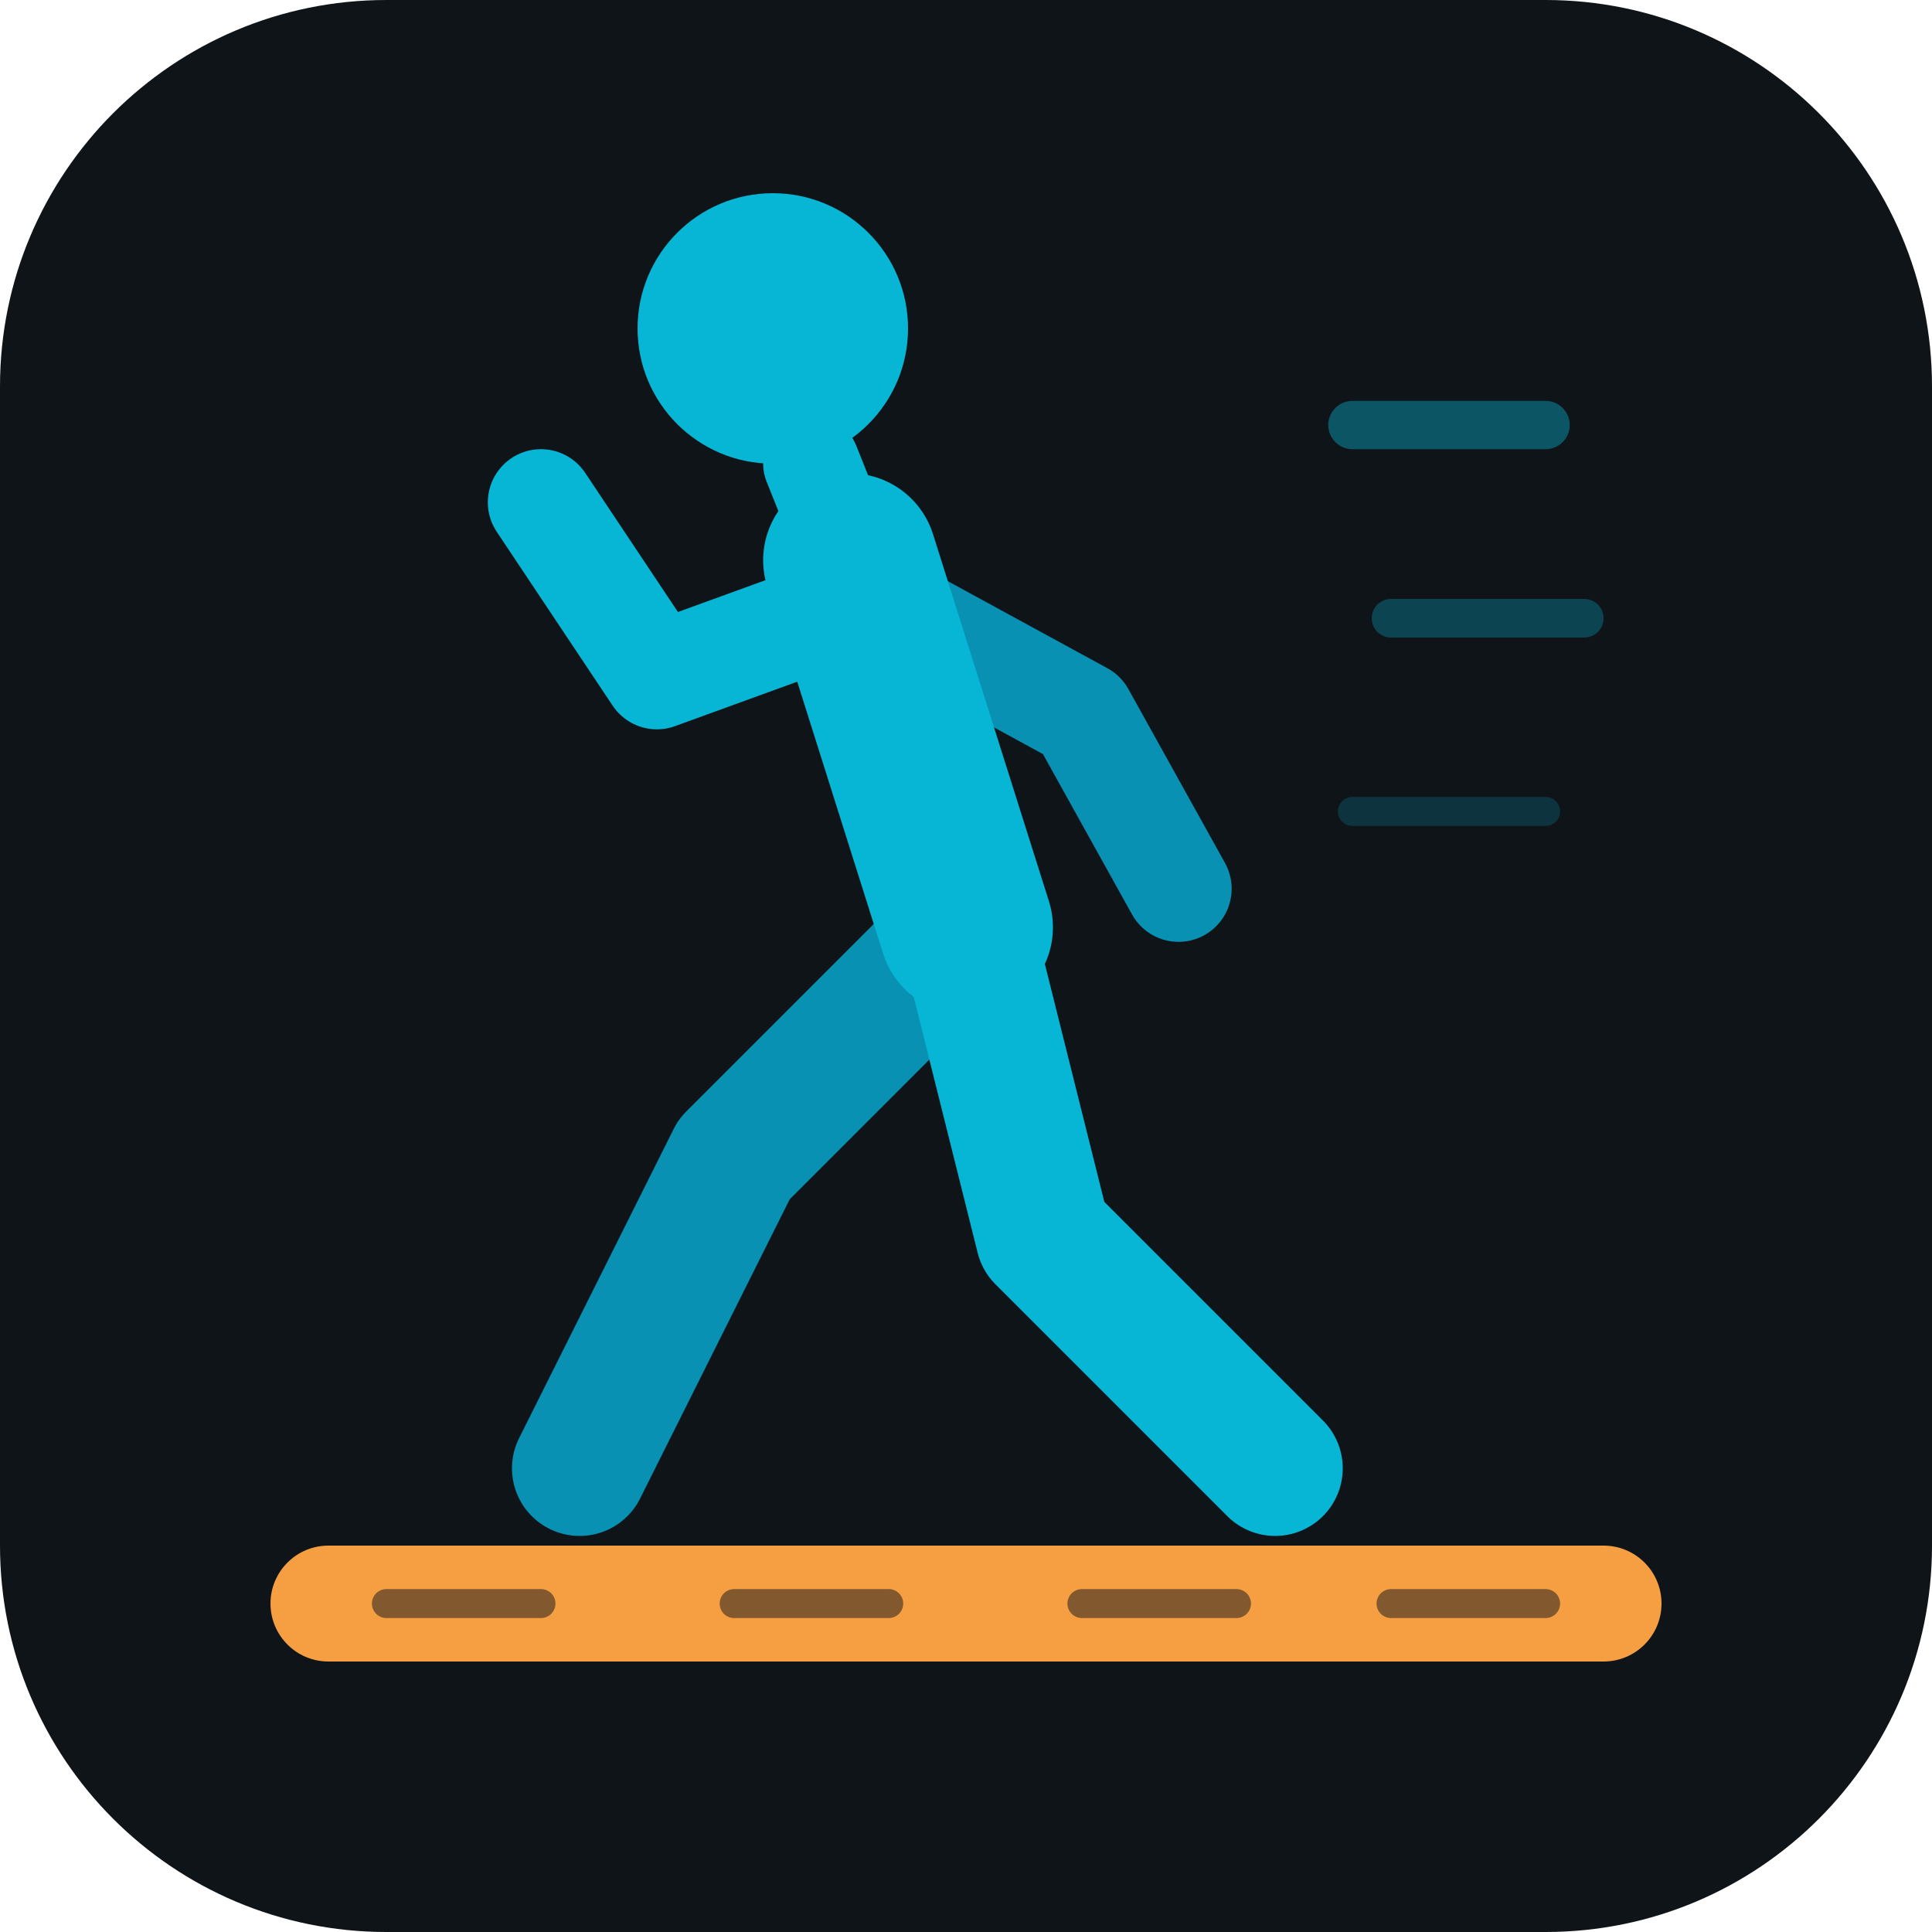
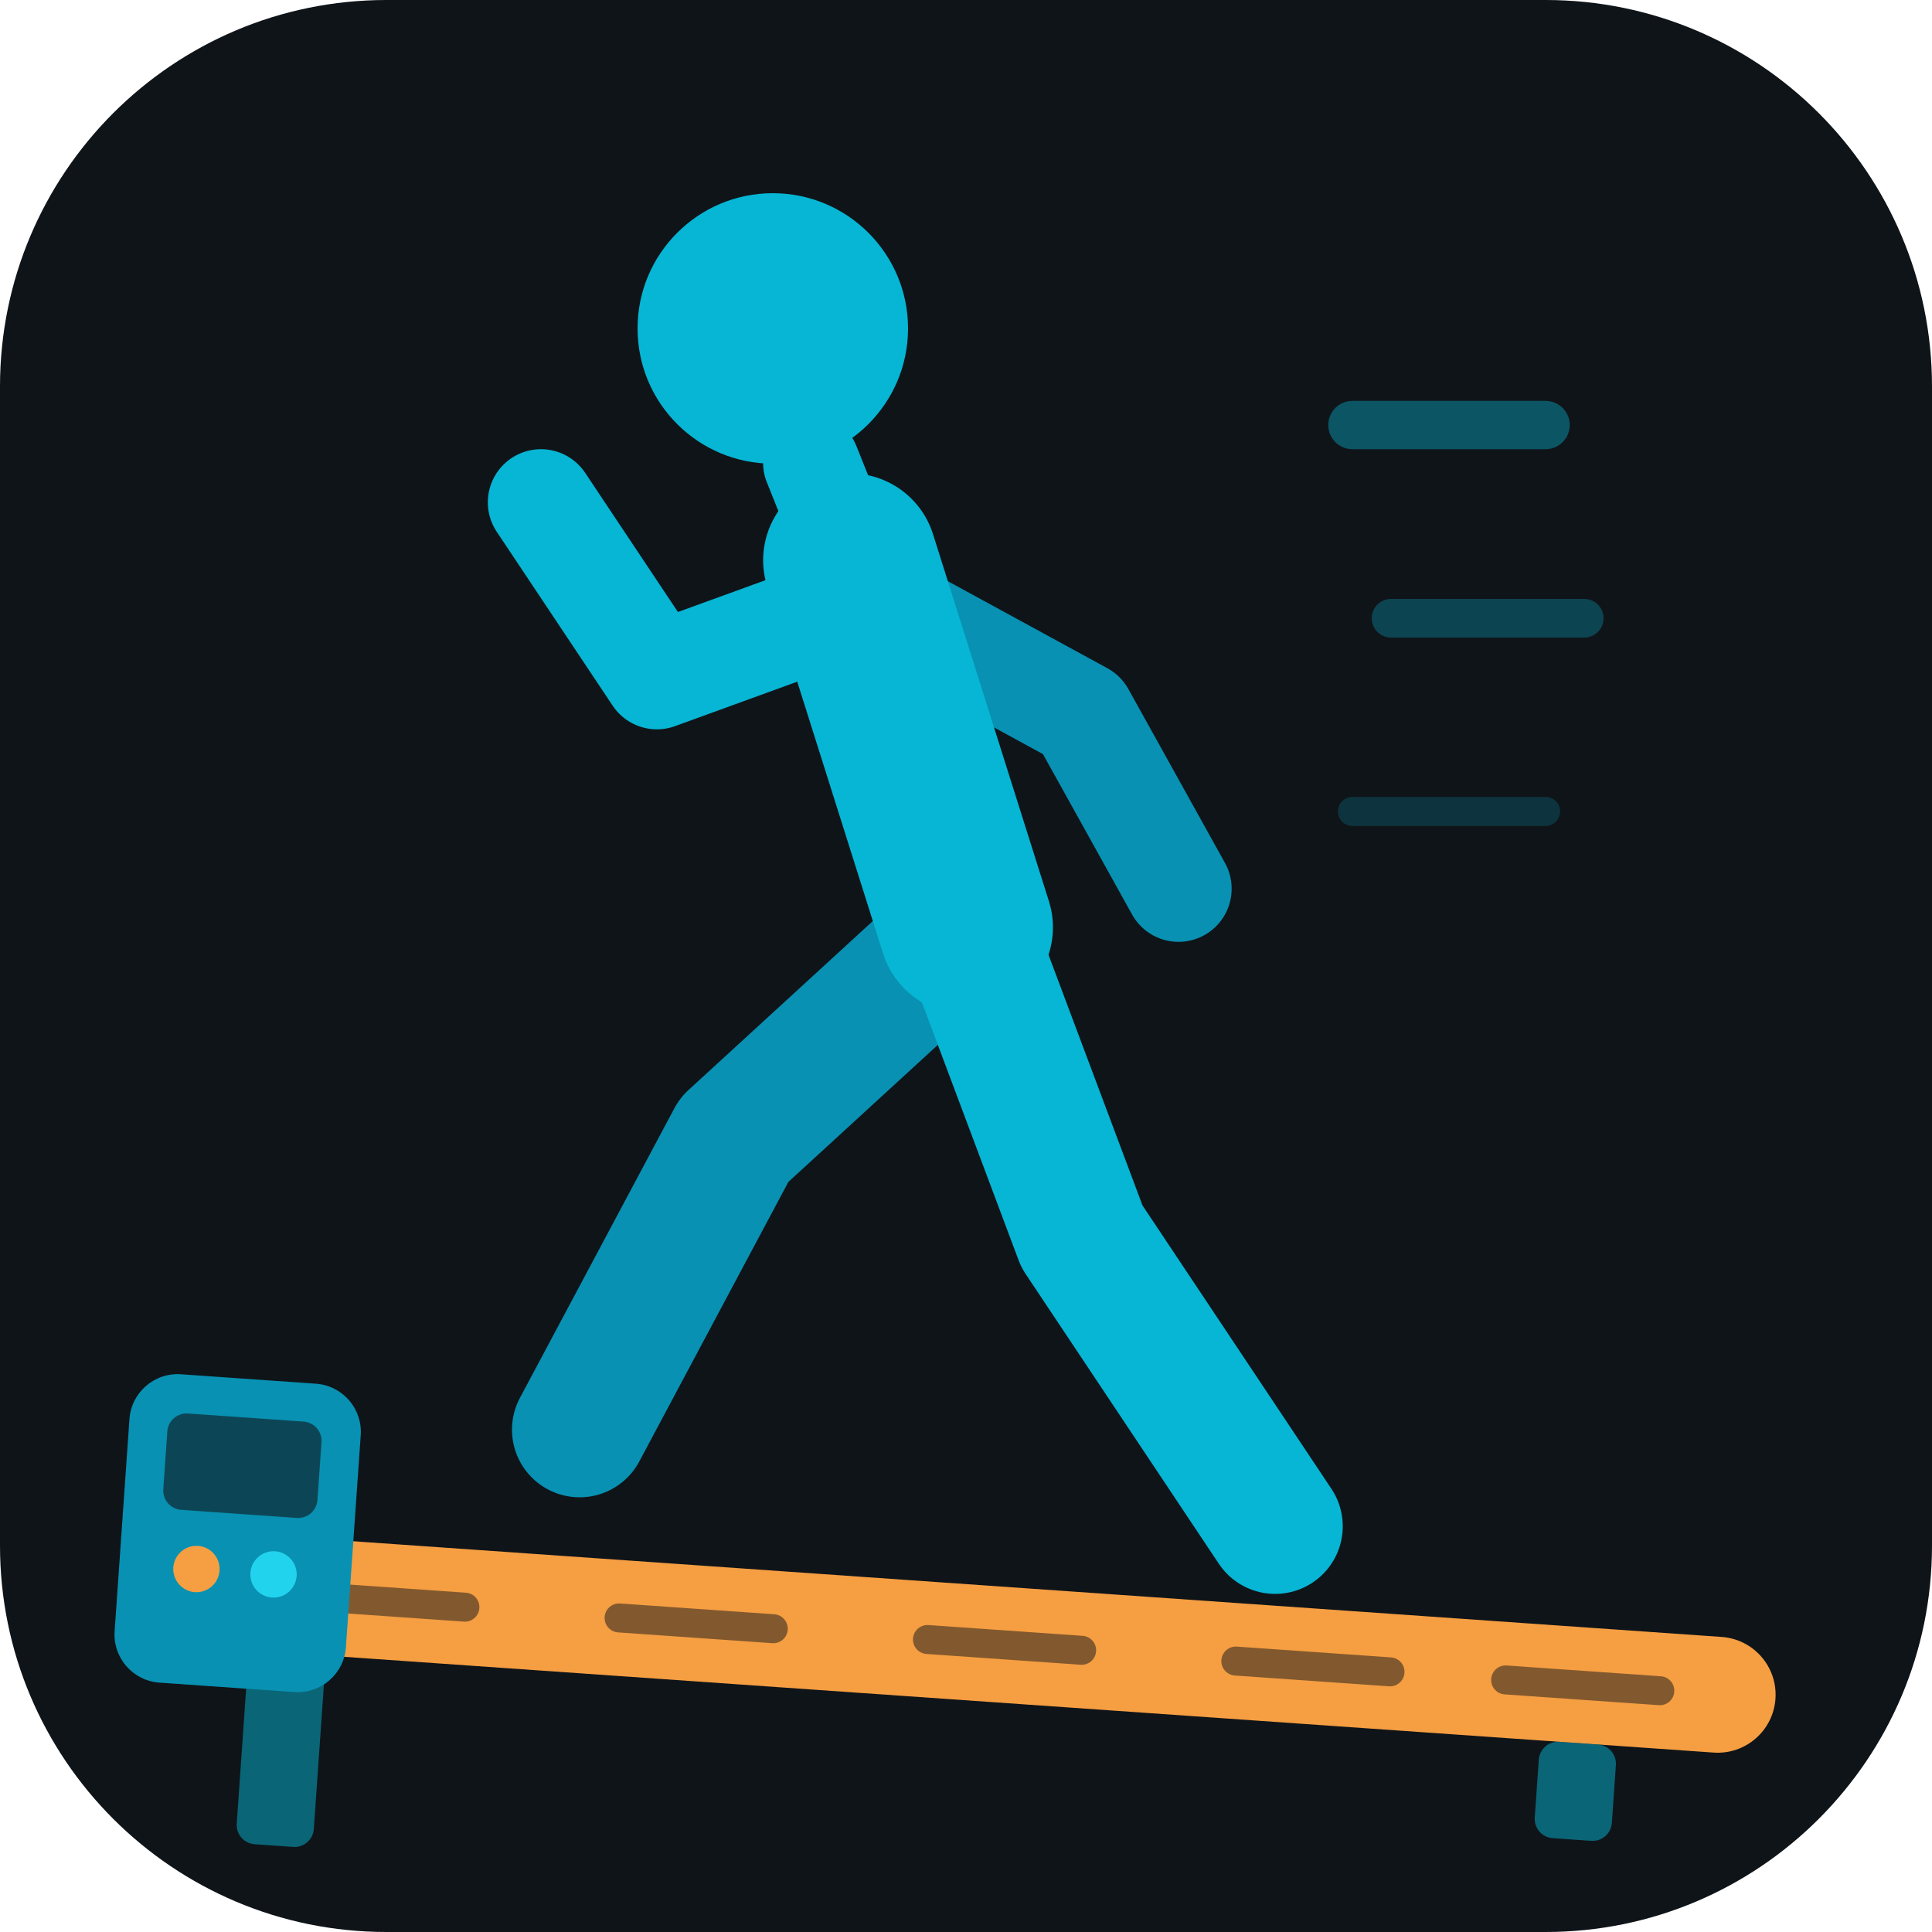
<svg xmlns="http://www.w3.org/2000/svg" viewBox="0 0 100 100">
  <rect width="100" height="100" rx="20" fill="#0f1419" />
  <g fill="none" stroke="#06b6d4" stroke-linecap="round" stroke-linejoin="round">
    <circle cx="40" cy="17" r="7" fill="#06b6d4" stroke="none" />
-     <polyline points="50,48 38,60 30,76" stroke-width="7" stroke="#0891b2" />
+     <polyline points="50,48 38,59 30,74" stroke-width="7" stroke="#0891b2" />
    <polyline points="45,31 56,37 61,46" stroke-width="5.5" stroke="#0891b2" />
    <line x1="42" y1="24" x2="44" y2="29" stroke-width="5" />
    <line x1="44" y1="29" x2="50" y2="48" stroke-width="9" />
    <polyline points="45,31 34,35 28,26" stroke-width="5.5" />
-     <polyline points="50,48 54,64 66,76" stroke-width="7" />
+     <polyline points="50,48 56,64 66,79" stroke-width="7" />
  </g>
  <line x1="70" y1="22" x2="80" y2="22" stroke="#06b6d4" stroke-width="2.5" stroke-linecap="round" opacity="0.4" />
  <line x1="72" y1="32" x2="82" y2="32" stroke="#06b6d4" stroke-width="2" stroke-linecap="round" opacity="0.3" />
  <line x1="70" y1="42" x2="80" y2="42" stroke="#06b6d4" stroke-width="1.5" stroke-linecap="round" opacity="0.2" />
-   <rect x="14" y="80" width="72" height="6" rx="3" fill="#f59e42" />
-   <line x1="20" y1="83" x2="28" y2="83" stroke="#0f1419" stroke-width="1.5" stroke-linecap="round" opacity="0.5" />
-   <line x1="38" y1="83" x2="46" y2="83" stroke="#0f1419" stroke-width="1.5" stroke-linecap="round" opacity="0.5" />
-   <line x1="56" y1="83" x2="64" y2="83" stroke="#0f1419" stroke-width="1.5" stroke-linecap="round" opacity="0.5" />
-   <line x1="72" y1="83" x2="80" y2="83" stroke="#0f1419" stroke-width="1.5" stroke-linecap="round" opacity="0.5" />
+   <g transform="rotate(4, 50, 85)">
+     <rect x="8" y="82" width="84" height="6" rx="3" fill="#f59e42" />
+     <line x1="16" y1="85" x2="24" y2="85" stroke="#0f1419" stroke-width="1.5" stroke-linecap="round" opacity="0.5" />
+     <line x1="32" y1="85" x2="40" y2="85" stroke="#0f1419" stroke-width="1.5" stroke-linecap="round" opacity="0.5" />
+     <line x1="48" y1="85" x2="56" y2="85" stroke="#0f1419" stroke-width="1.5" stroke-linecap="round" opacity="0.5" />
+     <line x1="64" y1="85" x2="72" y2="85" stroke="#0f1419" stroke-width="1.5" stroke-linecap="round" opacity="0.5" />
+     <line x1="78" y1="85" x2="86" y2="85" stroke="#0f1419" stroke-width="1.5" stroke-linecap="round" opacity="0.5" />
+     <rect x="13" y="88" width="4" height="10" rx="1" fill="#06b6d4" opacity="0.5" />
+     <rect x="6" y="74" width="12" height="16" rx="2.5" fill="#0891b2" />
+     <rect x="8" y="76" width="8" height="5" rx="1" fill="#0f1419" opacity="0.6" />
+     <circle cx="10" cy="84" r="1.2" fill="#f59e42" />
+     <circle cx="14" cy="84" r="1.2" fill="#22d3ee" />
+     <rect x="80" y="88" width="4" height="5" rx="1" fill="#06b6d4" opacity="0.5" />
+   </g>
</svg>
